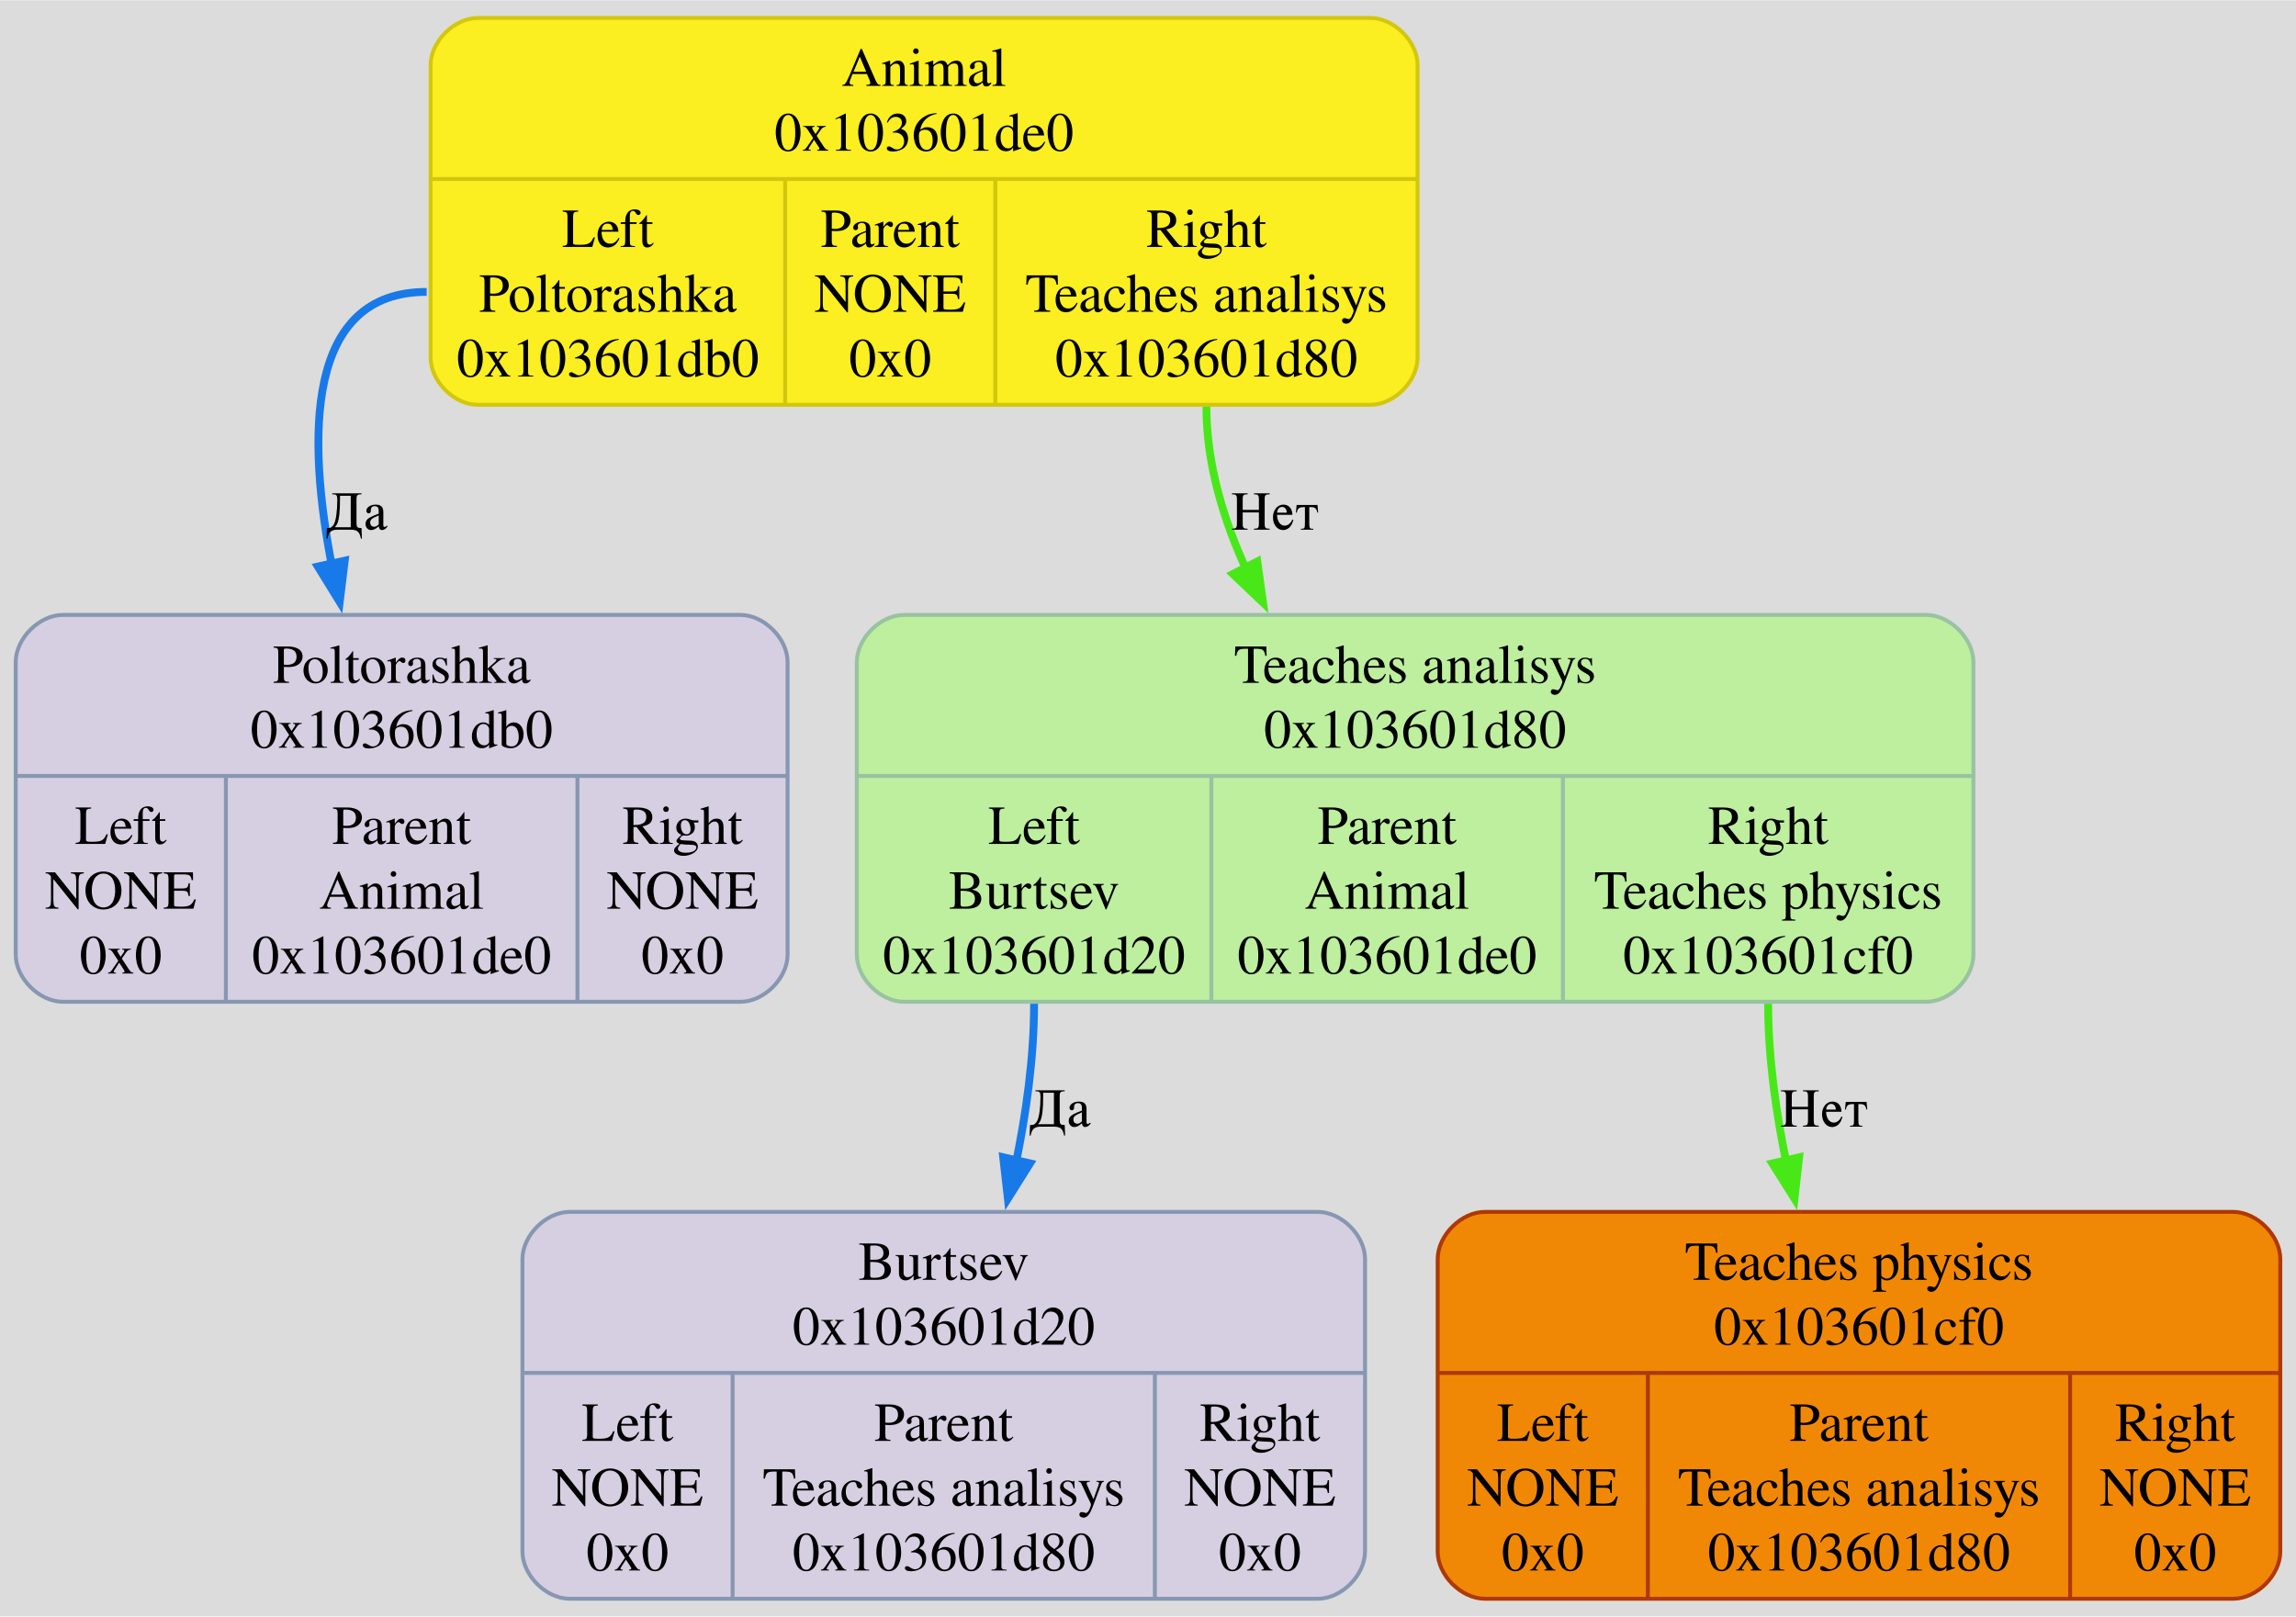
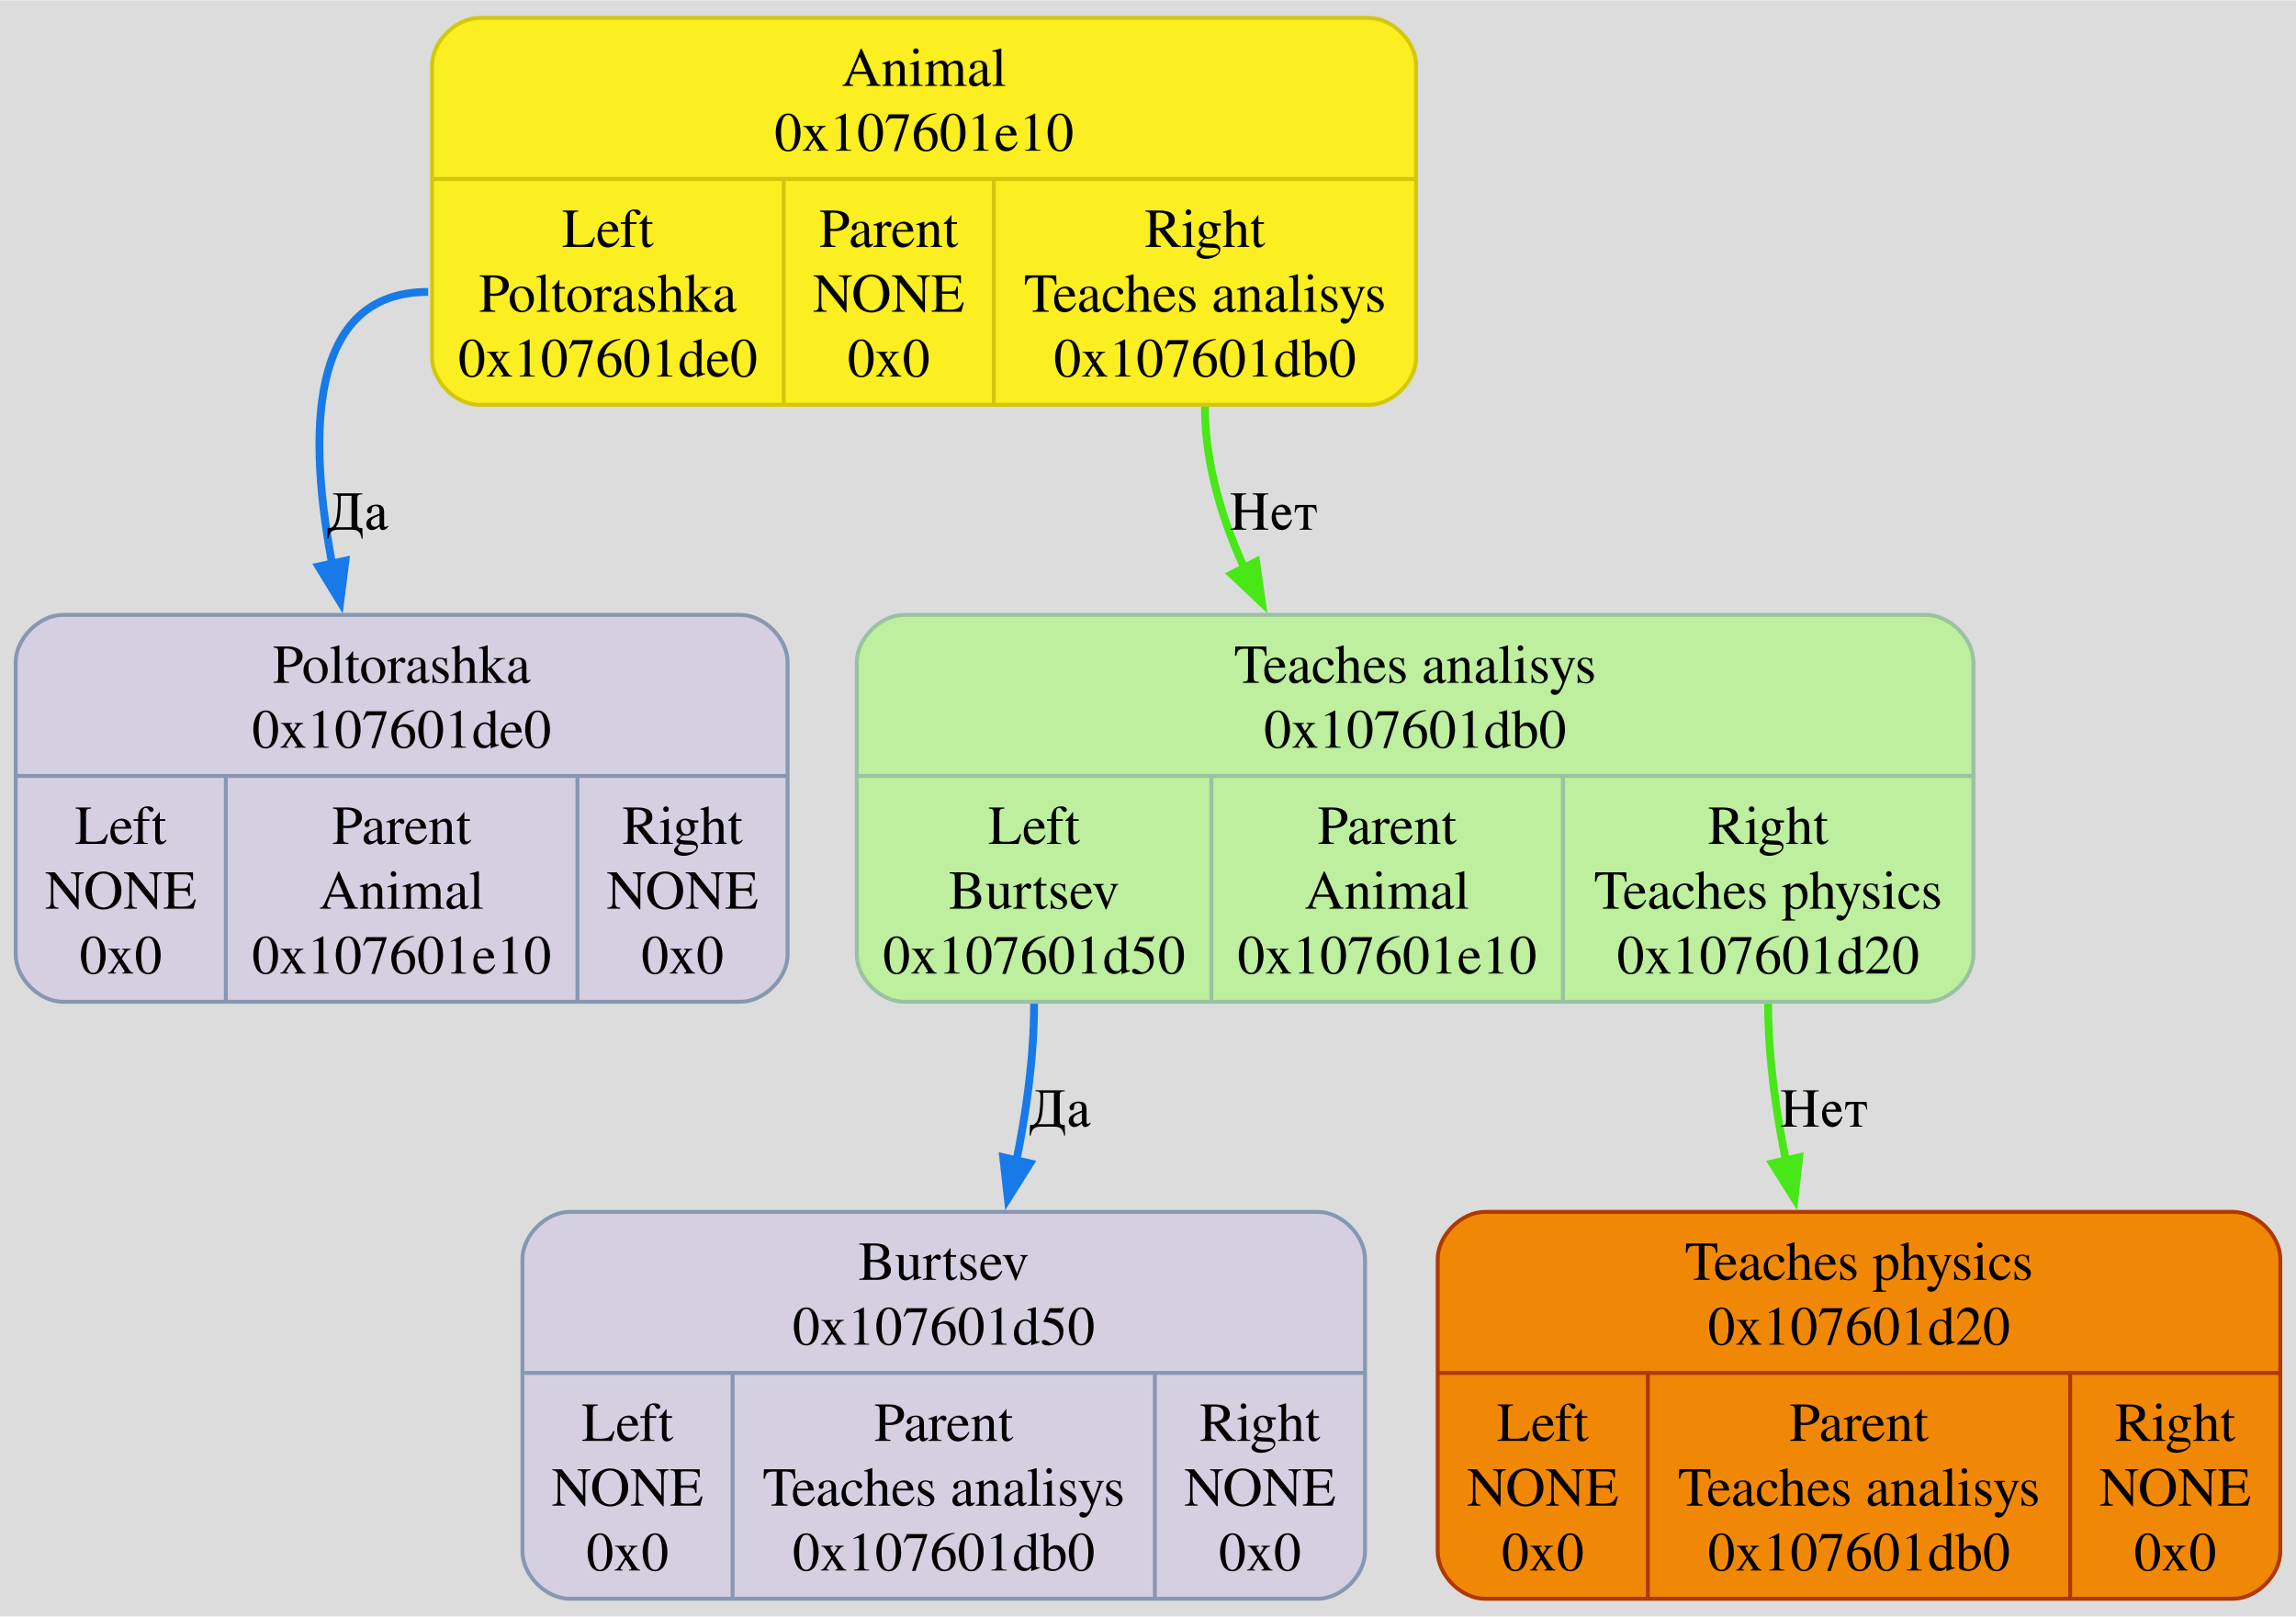
<svg xmlns="http://www.w3.org/2000/svg" width="585pt" height="412pt" viewBox="0.00 0.00 584.50 411.50">
  <g id="graph0" class="graph" transform="scale(1 1) rotate(0) translate(4 407.5)">
    <polygon fill="#dcdcdc" stroke="none" points="-4,4 -4,-407.5 580.5,-407.5 580.5,4 -4,4" />
    <g id="node1" class="node">
-       <path fill="#fbee21" stroke="#d3c70d" d="M117.62,-304.5C117.62,-304.5 344.88,-304.5 344.88,-304.5 350.88,-304.5 356.88,-310.5 356.88,-316.5 356.88,-316.5 356.88,-391 356.88,-391 356.88,-397 350.88,-403 344.88,-403 344.88,-403 117.63,-403 117.63,-403 111.62,-403 105.62,-397 105.62,-391 105.62,-391 105.62,-316.5 105.62,-316.5 105.62,-310.5 111.62,-304.5 117.62,-304.5" />
+       <path fill="#fbee21" stroke="#d3c70d" d="M118,-304.5C118,-304.5 344.5,-304.5 344.5,-304.5 350.5,-304.5 356.5,-310.5 356.5,-316.5 356.5,-316.5 356.5,-391 356.5,-391 356.5,-397 350.5,-403 344.5,-403 344.5,-403 118,-403 118,-403 112,-403 106,-397 106,-391 106,-391 106,-316.5 106,-316.5 106,-310.5 112,-304.5 118,-304.5" />
      <text text-anchor="middle" x="231.25" y="-385.7" font-family="Times,serif" font-size="14.00" fill="#000000">Animal</text>
-       <text text-anchor="middle" x="231.25" y="-369.2" font-family="Times,serif" font-size="14.00" fill="#000000">0x103601de0</text>
-       <polyline fill="none" stroke="#d3c70d" points="105.62,-362 356.88,-362" />
+       <text text-anchor="middle" x="231.25" y="-369.2" font-family="Times,serif" font-size="14.00" fill="#000000">0x107601e10</text>
+       <polyline fill="none" stroke="#d3c70d" points="106,-362 356.5,-362" />
      <text text-anchor="middle" x="150.75" y="-344.7" font-family="Times,serif" font-size="14.00" fill="#000000">Left</text>
      <text text-anchor="middle" x="150.75" y="-328.2" font-family="Times,serif" font-size="14.00" fill="#000000">Poltorashka</text>
-       <text text-anchor="middle" x="150.75" y="-311.7" font-family="Times,serif" font-size="14.00" fill="#000000">0x103601db0</text>
-       <polyline fill="none" stroke="#d3c70d" points="195.88,-304.5 195.88,-362" />
-       <text text-anchor="middle" x="222.62" y="-344.7" font-family="Times,serif" font-size="14.00" fill="#000000">Parent</text>
-       <text text-anchor="middle" x="222.62" y="-328.2" font-family="Times,serif" font-size="14.00" fill="#000000">NONE</text>
-       <text text-anchor="middle" x="222.62" y="-311.7" font-family="Times,serif" font-size="14.00" fill="#000000">0x0</text>
-       <polyline fill="none" stroke="#d3c70d" points="249.38,-304.5 249.38,-362" />
-       <text text-anchor="middle" x="303.12" y="-344.7" font-family="Times,serif" font-size="14.00" fill="#000000">Right</text>
-       <text text-anchor="middle" x="303.12" y="-328.2" font-family="Times,serif" font-size="14.00" fill="#000000">Teaches analisys</text>
-       <text text-anchor="middle" x="303.12" y="-311.7" font-family="Times,serif" font-size="14.00" fill="#000000">0x103601d80</text>
+       <text text-anchor="middle" x="150.75" y="-311.7" font-family="Times,serif" font-size="14.00" fill="#000000">0x107601de0</text>
+       <polyline fill="none" stroke="#d3c70d" points="195.5,-304.5 195.5,-362" />
+       <text text-anchor="middle" x="222.25" y="-344.7" font-family="Times,serif" font-size="14.00" fill="#000000">Parent</text>
+       <text text-anchor="middle" x="222.25" y="-328.2" font-family="Times,serif" font-size="14.00" fill="#000000">NONE</text>
+       <text text-anchor="middle" x="222.25" y="-311.7" font-family="Times,serif" font-size="14.00" fill="#000000">0x0</text>
+       <polyline fill="none" stroke="#d3c70d" points="249,-304.5 249,-362" />
+       <text text-anchor="middle" x="302.75" y="-344.7" font-family="Times,serif" font-size="14.00" fill="#000000">Right</text>
+       <text text-anchor="middle" x="302.75" y="-328.2" font-family="Times,serif" font-size="14.00" fill="#000000">Teaches analisys</text>
+       <text text-anchor="middle" x="302.75" y="-311.7" font-family="Times,serif" font-size="14.00" fill="#000000">0x107601db0</text>
    </g>
    <g id="node2" class="node">
      <path fill="#d5cfe1" stroke="#8797b2" d="M12,-152.5C12,-152.5 184.5,-152.5 184.5,-152.5 190.5,-152.5 196.5,-158.5 196.5,-164.5 196.5,-164.5 196.5,-239 196.5,-239 196.5,-245 190.5,-251 184.5,-251 184.5,-251 12,-251 12,-251 6,-251 0,-245 0,-239 0,-239 0,-164.5 0,-164.5 0,-158.5 6,-152.5 12,-152.5" />
      <text text-anchor="middle" x="98.25" y="-233.7" font-family="Times,serif" font-size="14.00" fill="#000000">Poltorashka</text>
-       <text text-anchor="middle" x="98.25" y="-217.2" font-family="Times,serif" font-size="14.00" fill="#000000">0x103601db0</text>
+       <text text-anchor="middle" x="98.25" y="-217.2" font-family="Times,serif" font-size="14.00" fill="#000000">0x107601de0</text>
      <polyline fill="none" stroke="#8797b2" points="0,-210 196.5,-210" />
      <text text-anchor="middle" x="26.75" y="-192.7" font-family="Times,serif" font-size="14.00" fill="#000000">Left</text>
      <text text-anchor="middle" x="26.75" y="-176.2" font-family="Times,serif" font-size="14.00" fill="#000000">NONE</text>
      <text text-anchor="middle" x="26.75" y="-159.7" font-family="Times,serif" font-size="14.00" fill="#000000">0x0</text>
      <polyline fill="none" stroke="#8797b2" points="53.5,-152.5 53.5,-210" />
      <text text-anchor="middle" x="98.25" y="-192.7" font-family="Times,serif" font-size="14.00" fill="#000000">Parent</text>
      <text text-anchor="middle" x="98.25" y="-176.2" font-family="Times,serif" font-size="14.00" fill="#000000">Animal</text>
-       <text text-anchor="middle" x="98.25" y="-159.7" font-family="Times,serif" font-size="14.00" fill="#000000">0x103601de0</text>
+       <text text-anchor="middle" x="98.25" y="-159.7" font-family="Times,serif" font-size="14.00" fill="#000000">0x107601e10</text>
      <polyline fill="none" stroke="#8797b2" points="143,-152.5 143,-210" />
      <text text-anchor="middle" x="169.75" y="-192.7" font-family="Times,serif" font-size="14.00" fill="#000000">Right</text>
      <text text-anchor="middle" x="169.75" y="-176.2" font-family="Times,serif" font-size="14.00" fill="#000000">NONE</text>
      <text text-anchor="middle" x="169.75" y="-159.7" font-family="Times,serif" font-size="14.00" fill="#000000">0x0</text>
    </g>
    <g id="edge1" class="edge">
-       <path fill="none" stroke="#187ae8" stroke-width="2" d="M104.62,-333.25C73.92,-333.25 73.9,-296.77 80.71,-262.38" />
-       <polygon fill="#187ae8" stroke="#187ae8" stroke-width="2" points="83.76,-264.82 82.48,-254.3 76.92,-263.32 83.76,-264.82" />
-       <text text-anchor="middle" x="86.89" y="-272.7" font-family="Times,serif" font-size="14.00">Да</text>
+       <path fill="none" stroke="#187ae8" stroke-width="2" d="M105,-333.25C74.29,-333.25 74.17,-296.77 80.87,-262.38" />
+       <polygon fill="#187ae8" stroke="#187ae8" stroke-width="2" points="83.93,-264.82 82.62,-254.3 77.09,-263.34 83.93,-264.82" />
+       <text text-anchor="middle" x="87.09" y="-272.7" font-family="Times,serif" font-size="14.00">Да</text>
    </g>
    <g id="node4" class="node">
      <path fill="#bdef9e" stroke="#99c2a2" d="M226.12,-152.5C226.12,-152.5 486.38,-152.5 486.38,-152.5 492.38,-152.5 498.38,-158.5 498.38,-164.5 498.38,-164.5 498.38,-239 498.38,-239 498.38,-245 492.38,-251 486.38,-251 486.38,-251 226.12,-251 226.12,-251 220.12,-251 214.12,-245 214.12,-239 214.12,-239 214.12,-164.5 214.12,-164.5 214.12,-158.5 220.12,-152.5 226.12,-152.5" />
      <text text-anchor="middle" x="356.25" y="-233.7" font-family="Times,serif" font-size="14.00" fill="#000000">Teaches analisys</text>
-       <text text-anchor="middle" x="356.25" y="-217.2" font-family="Times,serif" font-size="14.00" fill="#000000">0x103601d80</text>
+       <text text-anchor="middle" x="356.25" y="-217.2" font-family="Times,serif" font-size="14.00" fill="#000000">0x107601db0</text>
      <polyline fill="none" stroke="#99c2a2" points="214.12,-210 498.38,-210" />
      <text text-anchor="middle" x="259.25" y="-192.7" font-family="Times,serif" font-size="14.00" fill="#000000">Left</text>
      <text text-anchor="middle" x="259.25" y="-176.2" font-family="Times,serif" font-size="14.00" fill="#000000">Burtsev</text>
-       <text text-anchor="middle" x="259.25" y="-159.7" font-family="Times,serif" font-size="14.00" fill="#000000">0x103601d20</text>
+       <text text-anchor="middle" x="259.25" y="-159.7" font-family="Times,serif" font-size="14.00" fill="#000000">0x107601d50</text>
      <polyline fill="none" stroke="#99c2a2" points="304.38,-152.5 304.38,-210" />
      <text text-anchor="middle" x="349.12" y="-192.7" font-family="Times,serif" font-size="14.00" fill="#000000">Parent</text>
      <text text-anchor="middle" x="349.12" y="-176.2" font-family="Times,serif" font-size="14.00" fill="#000000">Animal</text>
-       <text text-anchor="middle" x="349.12" y="-159.7" font-family="Times,serif" font-size="14.00" fill="#000000">0x103601de0</text>
+       <text text-anchor="middle" x="349.12" y="-159.7" font-family="Times,serif" font-size="14.00" fill="#000000">0x107601e10</text>
      <polyline fill="none" stroke="#99c2a2" points="393.88,-152.5 393.88,-210" />
      <text text-anchor="middle" x="446.12" y="-192.7" font-family="Times,serif" font-size="14.00" fill="#000000">Right</text>
      <text text-anchor="middle" x="446.12" y="-176.2" font-family="Times,serif" font-size="14.00" fill="#000000">Teaches physics</text>
-       <text text-anchor="middle" x="446.12" y="-159.7" font-family="Times,serif" font-size="14.00" fill="#000000">0x103601cf0</text>
+       <text text-anchor="middle" x="446.12" y="-159.7" font-family="Times,serif" font-size="14.00" fill="#000000">0x107601d20</text>
    </g>
    <g id="edge4" class="edge">
-       <path fill="none" stroke="#48e818" stroke-width="2" d="M303.12,-304C303.12,-289.37 307.53,-274.77 313.8,-261.39" />
-       <polygon fill="#48e818" stroke="#48e818" stroke-width="2" points="316.08,-264.61 317.54,-254.12 309.86,-261.42 316.08,-264.61" />
-       <text text-anchor="middle" x="320.58" y="-272.7" font-family="Times,serif" font-size="14.00">Нет</text>
+       <path fill="none" stroke="#48e818" stroke-width="2" d="M302.75,-304C302.75,-289.35 307.19,-274.74 313.5,-261.36" />
+       <polygon fill="#48e818" stroke="#48e818" stroke-width="2" points="315.78,-264.57 317.27,-254.08 309.56,-261.36 315.78,-264.57" />
+       <text text-anchor="middle" x="320.25" y="-272.7" font-family="Times,serif" font-size="14.00">Нет</text>
    </g>
    <g id="node3" class="node">
      <path fill="#f18805" stroke="#af3800" d="M374,-0.5C374,-0.5 564.5,-0.5 564.5,-0.5 570.5,-0.5 576.5,-6.5 576.5,-12.5 576.5,-12.5 576.5,-87 576.5,-87 576.5,-93 570.5,-99 564.5,-99 564.5,-99 374,-99 374,-99 368,-99 362,-93 362,-87 362,-87 362,-12.5 362,-12.5 362,-6.5 368,-0.5 374,-0.5" />
      <text text-anchor="middle" x="469.25" y="-81.7" font-family="Times,serif" font-size="14.00" fill="#000000">Teaches physics</text>
-       <text text-anchor="middle" x="469.25" y="-65.2" font-family="Times,serif" font-size="14.00" fill="#000000">0x103601cf0</text>
+       <text text-anchor="middle" x="469.25" y="-65.2" font-family="Times,serif" font-size="14.00" fill="#000000">0x107601d20</text>
      <polyline fill="none" stroke="#af3800" points="362,-58 576.5,-58" />
      <text text-anchor="middle" x="388.75" y="-40.7" font-family="Times,serif" font-size="14.00" fill="#000000">Left</text>
      <text text-anchor="middle" x="388.75" y="-24.2" font-family="Times,serif" font-size="14.00" fill="#000000">NONE</text>
      <text text-anchor="middle" x="388.75" y="-7.7" font-family="Times,serif" font-size="14.00" fill="#000000">0x0</text>
      <polyline fill="none" stroke="#af3800" points="415.5,-0.5 415.5,-58" />
      <text text-anchor="middle" x="469.25" y="-40.7" font-family="Times,serif" font-size="14.00" fill="#000000">Parent</text>
      <text text-anchor="middle" x="469.25" y="-24.2" font-family="Times,serif" font-size="14.00" fill="#000000">Teaches analisys</text>
-       <text text-anchor="middle" x="469.25" y="-7.7" font-family="Times,serif" font-size="14.00" fill="#000000">0x103601d80</text>
+       <text text-anchor="middle" x="469.25" y="-7.7" font-family="Times,serif" font-size="14.00" fill="#000000">0x107601db0</text>
      <polyline fill="none" stroke="#af3800" points="523,-0.5 523,-58" />
      <text text-anchor="middle" x="549.75" y="-40.7" font-family="Times,serif" font-size="14.00" fill="#000000">Right</text>
      <text text-anchor="middle" x="549.75" y="-24.2" font-family="Times,serif" font-size="14.00" fill="#000000">NONE</text>
      <text text-anchor="middle" x="549.75" y="-7.7" font-family="Times,serif" font-size="14.00" fill="#000000">0x0</text>
    </g>
    <g id="edge3" class="edge">
      <path fill="none" stroke="#48e818" stroke-width="2" d="M446.12,-152C446.12,-138.41 448.13,-124.04 450.96,-110.53" />
      <polygon fill="#48e818" stroke="#48e818" stroke-width="2" points="454.01,-112.9 452.83,-102.37 447.18,-111.34 454.01,-112.9" />
      <text text-anchor="middle" x="460.36" y="-120.7" font-family="Times,serif" font-size="14.00">Нет</text>
    </g>
    <g id="node5" class="node">
      <path fill="#d5cfe1" stroke="#8797b2" d="M141,-0.5C141,-0.5 331.5,-0.5 331.5,-0.5 337.5,-0.5 343.5,-6.5 343.5,-12.5 343.5,-12.5 343.5,-87 343.5,-87 343.5,-93 337.5,-99 331.5,-99 331.5,-99 141,-99 141,-99 135,-99 129,-93 129,-87 129,-87 129,-12.5 129,-12.5 129,-6.5 135,-0.5 141,-0.5" />
      <text text-anchor="middle" x="236.25" y="-81.7" font-family="Times,serif" font-size="14.00" fill="#000000">Burtsev</text>
-       <text text-anchor="middle" x="236.25" y="-65.2" font-family="Times,serif" font-size="14.00" fill="#000000">0x103601d20</text>
+       <text text-anchor="middle" x="236.25" y="-65.2" font-family="Times,serif" font-size="14.00" fill="#000000">0x107601d50</text>
      <polyline fill="none" stroke="#8797b2" points="129,-58 343.5,-58" />
      <text text-anchor="middle" x="155.75" y="-40.7" font-family="Times,serif" font-size="14.00" fill="#000000">Left</text>
      <text text-anchor="middle" x="155.75" y="-24.2" font-family="Times,serif" font-size="14.00" fill="#000000">NONE</text>
      <text text-anchor="middle" x="155.75" y="-7.7" font-family="Times,serif" font-size="14.00" fill="#000000">0x0</text>
      <polyline fill="none" stroke="#8797b2" points="182.5,-0.5 182.5,-58" />
      <text text-anchor="middle" x="236.25" y="-40.7" font-family="Times,serif" font-size="14.00" fill="#000000">Parent</text>
      <text text-anchor="middle" x="236.25" y="-24.2" font-family="Times,serif" font-size="14.00" fill="#000000">Teaches analisys</text>
-       <text text-anchor="middle" x="236.25" y="-7.7" font-family="Times,serif" font-size="14.00" fill="#000000">0x103601d80</text>
+       <text text-anchor="middle" x="236.25" y="-7.7" font-family="Times,serif" font-size="14.00" fill="#000000">0x107601db0</text>
      <polyline fill="none" stroke="#8797b2" points="290,-0.5 290,-58" />
      <text text-anchor="middle" x="316.75" y="-40.7" font-family="Times,serif" font-size="14.00" fill="#000000">Right</text>
      <text text-anchor="middle" x="316.75" y="-24.2" font-family="Times,serif" font-size="14.00" fill="#000000">NONE</text>
      <text text-anchor="middle" x="316.75" y="-7.7" font-family="Times,serif" font-size="14.00" fill="#000000">0x0</text>
    </g>
    <g id="edge2" class="edge">
      <path fill="none" stroke="#187ae8" stroke-width="2" d="M259.25,-152C259.25,-138.41 257.26,-124.04 254.44,-110.54" />
      <polygon fill="#187ae8" stroke="#187ae8" stroke-width="2" points="258.22,-111.35 252.58,-102.38 251.39,-112.91 258.22,-111.35" />
      <text text-anchor="middle" x="265.9" y="-120.7" font-family="Times,serif" font-size="14.00">Да</text>
    </g>
  </g>
</svg>
